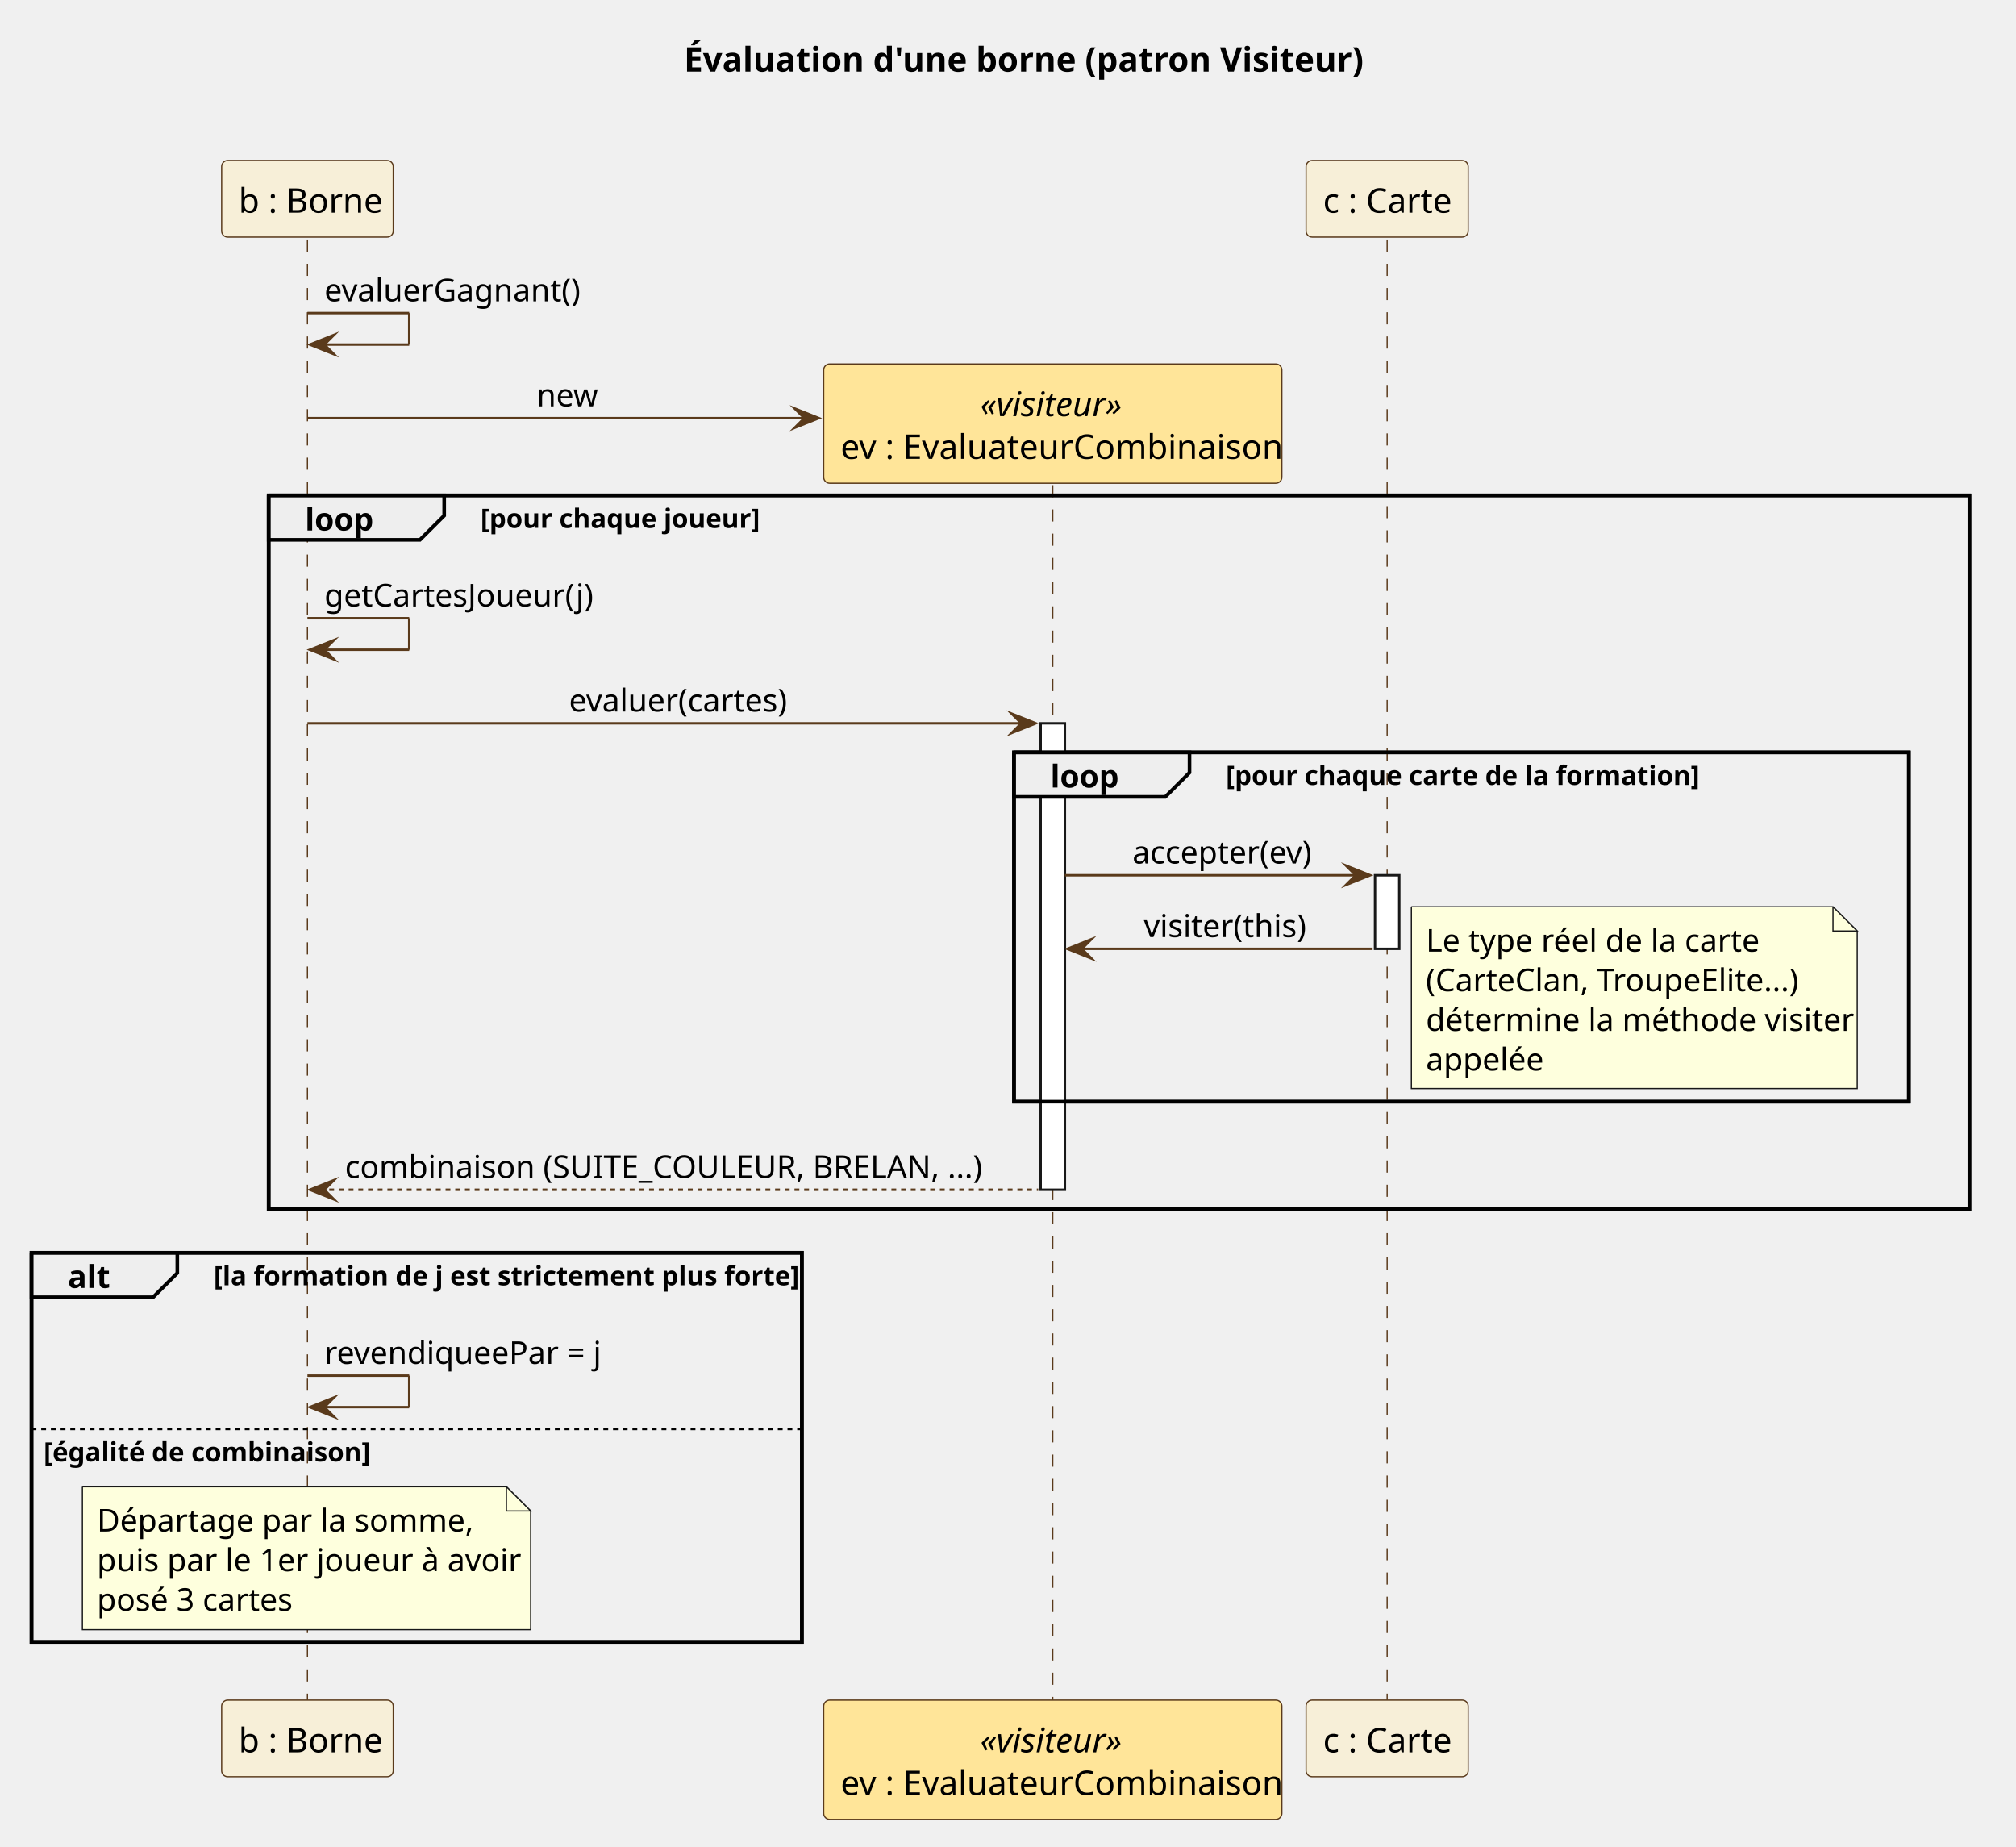
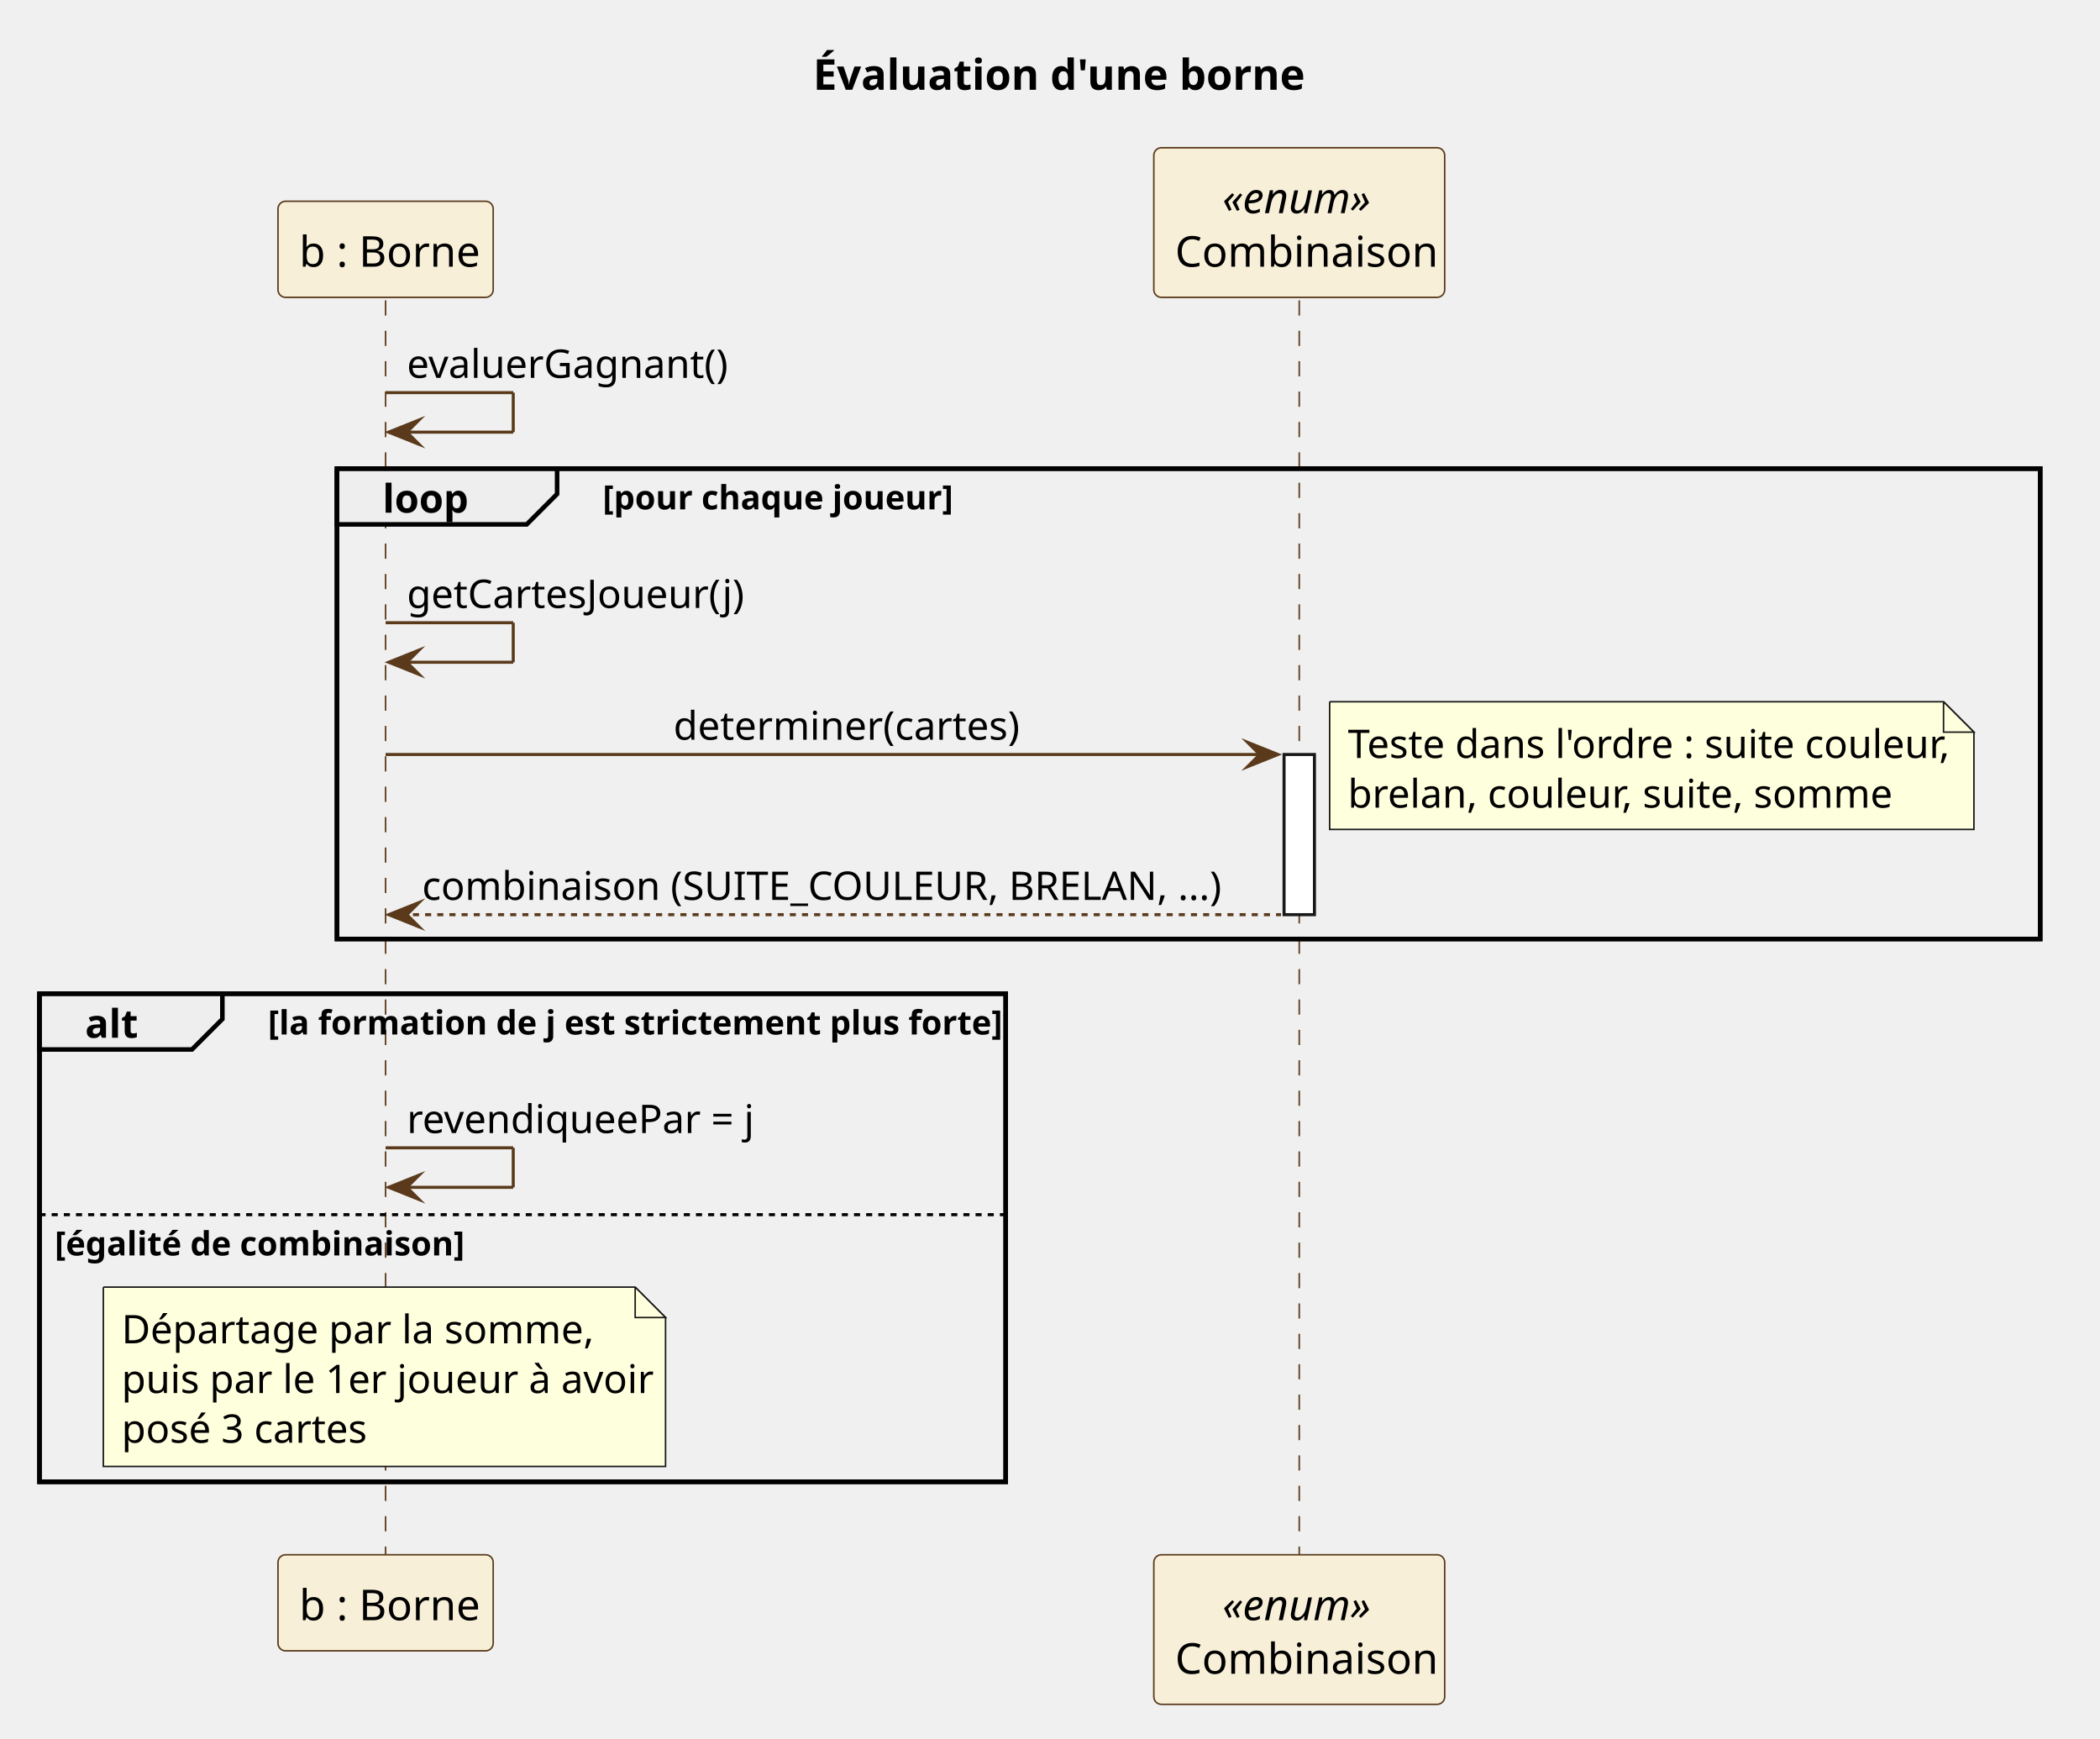
- <svg xmlns="http://www.w3.org/2000/svg" version="1.1" data-diagram-type="SEQUENCE" style="width:832px;height:762px;background:#FFFFFF;" width="832px" height="762px" viewBox="0 0 832 762" zoomAndPan="magnify" preserveAspectRatio="none" contentStyleType="text/css">
+ <svg xmlns="http://www.w3.org/2000/svg" version="1.1" data-diagram-type="SEQUENCE" style="width:691px;height:572px;background:#FFFFFF;" width="691px" height="572px" viewBox="0 0 691 572" zoomAndPan="magnify" preserveAspectRatio="none" contentStyleType="text/css">
  <defs />
  <g font-family="sans-serif" lengthAdjust="spacing">
    <g class="title" data-source-line="2">
-       <text x="282.268" y="29.533" fill="#000" font-size="14" textLength="266.239" font-weight="700">Évaluation d'une borne (patron Visiteur)</text>
+       <text x="267.542" y="29.533" fill="#000" font-size="14" textLength="154.232" font-weight="700">Évaluation d'une borne</text>
    </g>
-     <rect x="110.88" y="204.398" width="701.895" height="294.516" fill="none" style="stroke:#000;stroke-width:1.5;" />
-     <rect x="418.476" y="310.453" width="369.299" height="144.109" fill="none" style="stroke:#000;stroke-width:1.5;" />
-     <rect x="13" y="516.914" width="317.928" height="160.594" fill="none" style="stroke:#000;stroke-width:1.5;" />
+     <rect x="110.88" y="154.18" width="560.436" height="154.758" fill="none" style="stroke:#000;stroke-width:1.5;" />
+     <rect x="13" y="326.938" width="317.928" height="160.594" fill="none" style="stroke:#000;stroke-width:1.5;" />
    <g>
-       <rect x="123.38" y="98.828" width="8" height="602.68" fill="#000" fill-opacity="0" />
-       <line x1="126.88" y1="98.828" x2="126.88" y2="701.508" style="stroke:#5A3A1B;stroke-width:0.5;stroke-dasharray:5,5;" />
+       <rect x="123.38" y="98.828" width="8" height="412.703" fill="#000" fill-opacity="0" />
+       <line x1="126.88" y1="98.828" x2="126.88" y2="511.531" style="stroke:#5A3A1B;stroke-width:0.5;stroke-dasharray:5,5;" />
    </g>
    <g>
-       <rect x="430.976" y="150.18" width="8" height="551.328" fill="#000" fill-opacity="0" />
-       <line x1="434.476" y1="150.18" x2="434.476" y2="701.508" style="stroke:#5A3A1B;stroke-width:0.5;stroke-dasharray:5,5;" />
+       <rect x="424.015" y="98.828" width="8" height="412.703" fill="#000" fill-opacity="0" />
+       <line x1="427.515" y1="98.828" x2="427.515" y2="511.531" style="stroke:#5A3A1B;stroke-width:0.5;stroke-dasharray:5,5;" />
    </g>
    <g>
-       <rect x="429.476" y="298.453" width="10" height="192.461" fill="#FFF" style="stroke:#181818;stroke-width:1;" />
-     </g>
-     <g>
-       <rect x="568.975" y="98.828" width="8" height="602.68" fill="#000" fill-opacity="0" />
-       <line x1="572.475" y1="98.828" x2="572.475" y2="701.508" style="stroke:#5A3A1B;stroke-width:0.5;stroke-dasharray:5,5;" />
-     </g>
-     <g>
-       <rect x="567.475" y="361.156" width="10" height="30.352" fill="#FFF" style="stroke:#181818;stroke-width:1;" />
+       <rect x="422.515" y="248.234" width="10" height="52.703" fill="#FFF" style="stroke:#181818;stroke-width:1;" />
    </g>
    <rect x="91.473" y="66.219" width="70.813" height="31.609" fill="#F7EFD8" style="stroke:#5A3A1B;stroke-width:0.5;" rx="2.5" ry="2.5" />
    <text x="98.473" y="87.752" fill="#000" font-size="14" textLength="56.813">b : Borne</text>
-     <rect x="539.023" y="66.219" width="66.903" height="31.609" fill="#F7EFD8" style="stroke:#5A3A1B;stroke-width:0.5;" rx="2.5" ry="2.5" />
-     <text x="546.023" y="87.752" fill="#000" font-size="14" textLength="52.903">c : Carte</text>
-     <rect x="91.473" y="701.508" width="70.813" height="31.609" fill="#F7EFD8" style="stroke:#5A3A1B;stroke-width:0.5;" rx="2.5" ry="2.5" />
-     <text x="98.473" y="723.041" fill="#000" font-size="14" textLength="56.813">b : Borne</text>
-     <rect x="339.928" y="701.508" width="189.096" height="49.219" fill="#FFE599" style="stroke:#5A3A1B;stroke-width:0.5;" rx="2.5" ry="2.5" />
-     <text x="404.517" y="723.041" fill="#000" font-size="14" textLength="59.917" font-style="italic">«visiteur»</text>
-     <text x="346.928" y="740.65" fill="#000" font-size="14" textLength="175.096">ev : EvaluateurCombinaison</text>
-     <rect x="539.023" y="701.508" width="66.903" height="31.609" fill="#F7EFD8" style="stroke:#5A3A1B;stroke-width:0.5;" rx="2.5" ry="2.5" />
-     <text x="546.023" y="723.041" fill="#000" font-size="14" textLength="52.903">c : Carte</text>
+     <rect x="379.66" y="48.609" width="95.71" height="49.219" fill="#F7EFD8" style="stroke:#5A3A1B;stroke-width:0.5;" rx="2.5" ry="2.5" />
+     <text x="402.219" y="70.143" fill="#000" font-size="14" textLength="50.593" font-style="italic">«enum»</text>
+     <text x="386.66" y="87.752" fill="#000" font-size="14" textLength="81.71">Combinaison</text>
+     <rect x="91.473" y="511.531" width="70.813" height="31.609" fill="#F7EFD8" style="stroke:#5A3A1B;stroke-width:0.5;" rx="2.5" ry="2.5" />
+     <text x="98.473" y="533.064" fill="#000" font-size="14" textLength="56.813">b : Borne</text>
+     <rect x="379.66" y="511.531" width="95.71" height="49.219" fill="#F7EFD8" style="stroke:#5A3A1B;stroke-width:0.5;" rx="2.5" ry="2.5" />
+     <text x="402.219" y="533.064" fill="#000" font-size="14" textLength="50.593" font-style="italic">«enum»</text>
+     <text x="386.66" y="550.674" fill="#000" font-size="14" textLength="81.71">Combinaison</text>
    <line x1="126.88" y1="129.18" x2="168.88" y2="129.18" style="stroke:#5A3A1B;stroke-width:1;" />
    <line x1="168.88" y1="129.18" x2="168.88" y2="142.18" style="stroke:#5A3A1B;stroke-width:1;" />
    <line x1="127.88" y1="142.18" x2="168.88" y2="142.18" style="stroke:#5A3A1B;stroke-width:1;" />
    <polygon points="137.88,138.18,127.88,142.18,137.88,146.18,133.88,142.18" fill="#5A3A1B" style="stroke:#5A3A1B;stroke-width:1;stroke-linejoin:miter;stroke-miterlimit:10;" />
    <text x="133.88" y="124.323" fill="#000" font-size="13" textLength="101.169">evaluerGagnant()</text>
-     <rect x="339.928" y="150.18" width="189.096" height="49.219" fill="#FFE599" style="stroke:#5A3A1B;stroke-width:0.5;" rx="2.5" ry="2.5" />
-     <text x="404.517" y="171.713" fill="#000" font-size="14" textLength="59.917" font-style="italic">«visiteur»</text>
-     <text x="346.928" y="189.322" fill="#000" font-size="14" textLength="175.096">ev : EvaluateurCombinaison</text>
-     <polygon points="327.928,168.531,337.928,172.531,327.928,176.531,331.928,172.531" fill="#5A3A1B" style="stroke:#5A3A1B;stroke-width:1;stroke-linejoin:miter;stroke-miterlimit:10;" />
-     <line x1="126.88" y1="172.531" x2="333.928" y2="172.531" style="stroke:#5A3A1B;stroke-width:1;" />
-     <text x="221.48" y="167.675" fill="#000" font-size="13" textLength="23.848">new</text>
-     <path d="M110.88,204.398 L183.314,204.398 L183.314,212.75 L173.314,222.75 L110.88,222.75 L110.88,204.398" style="stroke:#000;stroke-width:1.5;" fill="#EEE" />
-     <rect x="110.88" y="204.398" width="701.895" height="294.516" fill="none" style="stroke:#000;stroke-width:1.5;" />
-     <text x="125.88" y="218.894" fill="#000" font-size="13" textLength="27.435" font-weight="700">loop</text>
-     <text x="198.314" y="217.817" fill="#000" font-size="11" textLength="110" font-weight="700">[pour chaque joueur]</text>
-     <line x1="126.88" y1="255.102" x2="168.88" y2="255.102" style="stroke:#5A3A1B;stroke-width:1;" />
-     <line x1="168.88" y1="255.102" x2="168.88" y2="268.102" style="stroke:#5A3A1B;stroke-width:1;" />
-     <line x1="127.88" y1="268.102" x2="168.88" y2="268.102" style="stroke:#5A3A1B;stroke-width:1;" />
-     <polygon points="137.88,264.102,127.88,268.102,137.88,272.102,133.88,268.102" fill="#5A3A1B" style="stroke:#5A3A1B;stroke-width:1;stroke-linejoin:miter;stroke-miterlimit:10;" />
-     <text x="133.88" y="250.245" fill="#000" font-size="13" textLength="107.656">getCartesJoueur(j)</text>
-     <polygon points="417.476,294.453,427.476,298.453,417.476,302.453,421.476,298.453" fill="#5A3A1B" style="stroke:#5A3A1B;stroke-width:1;stroke-linejoin:miter;stroke-miterlimit:10;" />
-     <line x1="126.88" y1="298.453" x2="423.476" y2="298.453" style="stroke:#5A3A1B;stroke-width:1;" />
-     <text x="234.83" y="293.597" fill="#000" font-size="13" textLength="86.696">evaluer(cartes)</text>
-     <path d="M418.476,310.453 L490.91,310.453 L490.91,318.805 L480.91,328.805 L418.476,328.805 L418.476,310.453" style="stroke:#000;stroke-width:1.5;" fill="#EEE" />
-     <rect x="418.476" y="310.453" width="369.299" height="144.109" fill="none" style="stroke:#000;stroke-width:1.5;" />
-     <text x="433.476" y="324.948" fill="#000" font-size="13" textLength="27.435" font-weight="700">loop</text>
-     <text x="505.91" y="323.872" fill="#000" font-size="11" textLength="184.583" font-weight="700">[pour chaque carte de la formation]</text>
-     <polygon points="555.475,357.156,565.475,361.156,555.475,365.156,559.475,361.156" fill="#5A3A1B" style="stroke:#5A3A1B;stroke-width:1;stroke-linejoin:miter;stroke-miterlimit:10;" />
-     <line x1="439.476" y1="361.156" x2="561.475" y2="361.156" style="stroke:#5A3A1B;stroke-width:1;" />
-     <text x="467.351" y="356.3" fill="#000" font-size="13" textLength="72.249">accepter(ev)</text>
-     <polygon points="450.476,387.508,440.476,391.508,450.476,395.508,446.476,391.508" fill="#5A3A1B" style="stroke:#5A3A1B;stroke-width:1;stroke-linejoin:miter;stroke-miterlimit:10;" />
-     <line x1="444.476" y1="391.508" x2="566.475" y2="391.508" style="stroke:#5A3A1B;stroke-width:1;" />
-     <text x="472.058" y="386.651" fill="#000" font-size="13" textLength="62.835">visiter(this)</text>
-     <path d="M582.475,374.156 L582.475,449.156 L766.475,449.156 L766.475,384.156 L756.475,374.156 L582.475,374.156" style="stroke:#181818;stroke-width:0.5;" fill="#FEFFDD" />
-     <path d="M756.475,374.156 L756.475,384.156 L766.475,384.156 L756.475,374.156" style="stroke:#181818;stroke-width:0.5;" fill="#FEFFDD" />
-     <text x="588.475" y="392.651" fill="#000" font-size="13" textLength="132.247">Le type réel de la carte</text>
-     <text x="588.475" y="409.003" fill="#000" font-size="13" textLength="151.722">(CarteClan, TroupeElite...)</text>
-     <text x="588.475" y="425.354" fill="#000" font-size="13" textLength="163.3">détermine la méthode visiter</text>
-     <text x="588.475" y="441.706" fill="#000" font-size="13" textLength="46.268">appelée</text>
-     <polygon points="137.88,486.914,127.88,490.914,137.88,494.914,133.88,490.914" fill="#5A3A1B" style="stroke:#5A3A1B;stroke-width:1;stroke-linejoin:miter;stroke-miterlimit:10;" />
-     <line x1="131.88" y1="490.914" x2="428.476" y2="490.914" style="stroke:#5A3A1B;stroke-width:1;stroke-dasharray:2,2;" />
-     <text x="142.36" y="486.058" fill="#000" font-size="13" textLength="271.635">combinaison (SUITE_COULEUR, BRELAN, ...)</text>
-     <path d="M13,516.914 L73.171,516.914 L73.171,525.266 L63.171,535.266 L13,535.266 L13,516.914" style="stroke:#000;stroke-width:1.5;" fill="#EEE" />
-     <rect x="13" y="516.914" width="317.928" height="160.594" fill="none" style="stroke:#000;stroke-width:1.5;" />
-     <text x="28" y="531.409" fill="#000" font-size="13" textLength="15.171" font-weight="700">alt</text>
-     <text x="88.171" y="530.333" fill="#000" font-size="11" textLength="226.757" font-weight="700">[la formation de j est strictement plus forte]</text>
-     <line x1="126.88" y1="567.617" x2="168.88" y2="567.617" style="stroke:#5A3A1B;stroke-width:1;" />
-     <line x1="168.88" y1="567.617" x2="168.88" y2="580.617" style="stroke:#5A3A1B;stroke-width:1;" />
-     <line x1="127.88" y1="580.617" x2="168.88" y2="580.617" style="stroke:#5A3A1B;stroke-width:1;" />
-     <polygon points="137.88,576.617,127.88,580.617,137.88,584.617,133.88,580.617" fill="#5A3A1B" style="stroke:#5A3A1B;stroke-width:1;stroke-linejoin:miter;stroke-miterlimit:10;" />
-     <text x="133.88" y="562.761" fill="#000" font-size="13" textLength="109.491">revendiqueePar = j</text>
-     <line x1="13" y1="589.617" x2="330.928" y2="589.617" style="stroke:#000;stroke-width:1;stroke-dasharray:2,2;" />
-     <text x="18" y="603.036" fill="#000" font-size="11" textLength="128.965" font-weight="700">[égalité de combinaison]</text>
-     <path d="M34,613.453 L34,672.453 L219,672.453 L219,623.453 L209,613.453 L34,613.453" style="stroke:#181818;stroke-width:0.5;" fill="#FEFFDD" />
-     <path d="M209,613.453 L209,623.453 L219,623.453 L209,613.453" style="stroke:#181818;stroke-width:0.5;" fill="#FEFFDD" />
-     <text x="40" y="631.948" fill="#000" font-size="13" textLength="146.682">Départage par la somme,</text>
-     <text x="40" y="648.3" fill="#000" font-size="13" textLength="164.76">puis par le 1er joueur à avoir</text>
-     <text x="40" y="664.651" fill="#000" font-size="13" textLength="78.044">posé 3 cartes</text>
+     <path d="M110.88,154.18 L183.314,154.18 L183.314,162.531 L173.314,172.531 L110.88,172.531 L110.88,154.18" style="stroke:#000;stroke-width:1.5;" fill="#EEE" />
+     <rect x="110.88" y="154.18" width="560.436" height="154.758" fill="none" style="stroke:#000;stroke-width:1.5;" />
+     <text x="125.88" y="168.675" fill="#000" font-size="13" textLength="27.435" font-weight="700">loop</text>
+     <text x="198.314" y="167.599" fill="#000" font-size="11" textLength="110" font-weight="700">[pour chaque joueur]</text>
+     <line x1="126.88" y1="204.883" x2="168.88" y2="204.883" style="stroke:#5A3A1B;stroke-width:1;" />
+     <line x1="168.88" y1="204.883" x2="168.88" y2="217.883" style="stroke:#5A3A1B;stroke-width:1;" />
+     <line x1="127.88" y1="217.883" x2="168.88" y2="217.883" style="stroke:#5A3A1B;stroke-width:1;" />
+     <polygon points="137.88,213.883,127.88,217.883,137.88,221.883,133.88,217.883" fill="#5A3A1B" style="stroke:#5A3A1B;stroke-width:1;stroke-linejoin:miter;stroke-miterlimit:10;" />
+     <text x="133.88" y="200.026" fill="#000" font-size="13" textLength="107.656">getCartesJoueur(j)</text>
+     <polygon points="410.515,244.234,420.515,248.234,410.515,252.234,414.515,248.234" fill="#5A3A1B" style="stroke:#5A3A1B;stroke-width:1;stroke-linejoin:miter;stroke-miterlimit:10;" />
+     <line x1="126.88" y1="248.234" x2="416.515" y2="248.234" style="stroke:#5A3A1B;stroke-width:1;" />
+     <text x="221.599" y="243.378" fill="#000" font-size="13" textLength="106.196">determiner(cartes)</text>
+     <path d="M437.515,230.883 L437.515,272.883 L649.515,272.883 L649.515,240.883 L639.515,230.883 L437.515,230.883" style="stroke:#181818;stroke-width:0.5;" fill="#FEFFDD" />
+     <path d="M639.515,230.883 L639.515,240.883 L649.515,240.883 L639.515,230.883" style="stroke:#181818;stroke-width:0.5;" fill="#FEFFDD" />
+     <text x="443.515" y="249.378" fill="#000" font-size="13" textLength="191.801">Teste dans l'ordre : suite couleur,</text>
+     <text x="443.515" y="265.729" fill="#000" font-size="13" textLength="170.523">brelan, couleur, suite, somme</text>
+     <polygon points="137.88,296.938,127.88,300.938,137.88,304.938,133.88,300.938" fill="#5A3A1B" style="stroke:#5A3A1B;stroke-width:1;stroke-linejoin:miter;stroke-miterlimit:10;" />
+     <line x1="131.88" y1="300.938" x2="421.515" y2="300.938" style="stroke:#5A3A1B;stroke-width:1;stroke-dasharray:2,2;" />
+     <text x="138.88" y="296.081" fill="#000" font-size="13" textLength="271.635">combinaison (SUITE_COULEUR, BRELAN, ...)</text>
+     <path d="M13,326.938 L73.171,326.938 L73.171,335.289 L63.171,345.289 L13,345.289 L13,326.938" style="stroke:#000;stroke-width:1.5;" fill="#EEE" />
+     <rect x="13" y="326.938" width="317.928" height="160.594" fill="none" style="stroke:#000;stroke-width:1.5;" />
+     <text x="28" y="341.433" fill="#000" font-size="13" textLength="15.171" font-weight="700">alt</text>
+     <text x="88.171" y="340.356" fill="#000" font-size="11" textLength="226.757" font-weight="700">[la formation de j est strictement plus forte]</text>
+     <line x1="126.88" y1="377.641" x2="168.88" y2="377.641" style="stroke:#5A3A1B;stroke-width:1;" />
+     <line x1="168.88" y1="377.641" x2="168.88" y2="390.641" style="stroke:#5A3A1B;stroke-width:1;" />
+     <line x1="127.88" y1="390.641" x2="168.88" y2="390.641" style="stroke:#5A3A1B;stroke-width:1;" />
+     <polygon points="137.88,386.641,127.88,390.641,137.88,394.641,133.88,390.641" fill="#5A3A1B" style="stroke:#5A3A1B;stroke-width:1;stroke-linejoin:miter;stroke-miterlimit:10;" />
+     <text x="133.88" y="372.784" fill="#000" font-size="13" textLength="109.491">revendiqueePar = j</text>
+     <line x1="13" y1="399.641" x2="330.928" y2="399.641" style="stroke:#000;stroke-width:1;stroke-dasharray:2,2;" />
+     <text x="18" y="413.06" fill="#000" font-size="11" textLength="128.965" font-weight="700">[égalité de combinaison]</text>
+     <path d="M34,423.477 L34,482.477 L219,482.477 L219,433.477 L209,423.477 L34,423.477" style="stroke:#181818;stroke-width:0.5;" fill="#FEFFDD" />
+     <path d="M209,423.477 L209,433.477 L219,433.477 L209,423.477" style="stroke:#181818;stroke-width:0.5;" fill="#FEFFDD" />
+     <text x="40" y="441.972" fill="#000" font-size="13" textLength="146.682">Départage par la somme,</text>
+     <text x="40" y="458.323" fill="#000" font-size="13" textLength="164.76">puis par le 1er joueur à avoir</text>
+     <text x="40" y="474.675" fill="#000" font-size="13" textLength="78.044">posé 3 cartes</text>
  </g>
</svg>
